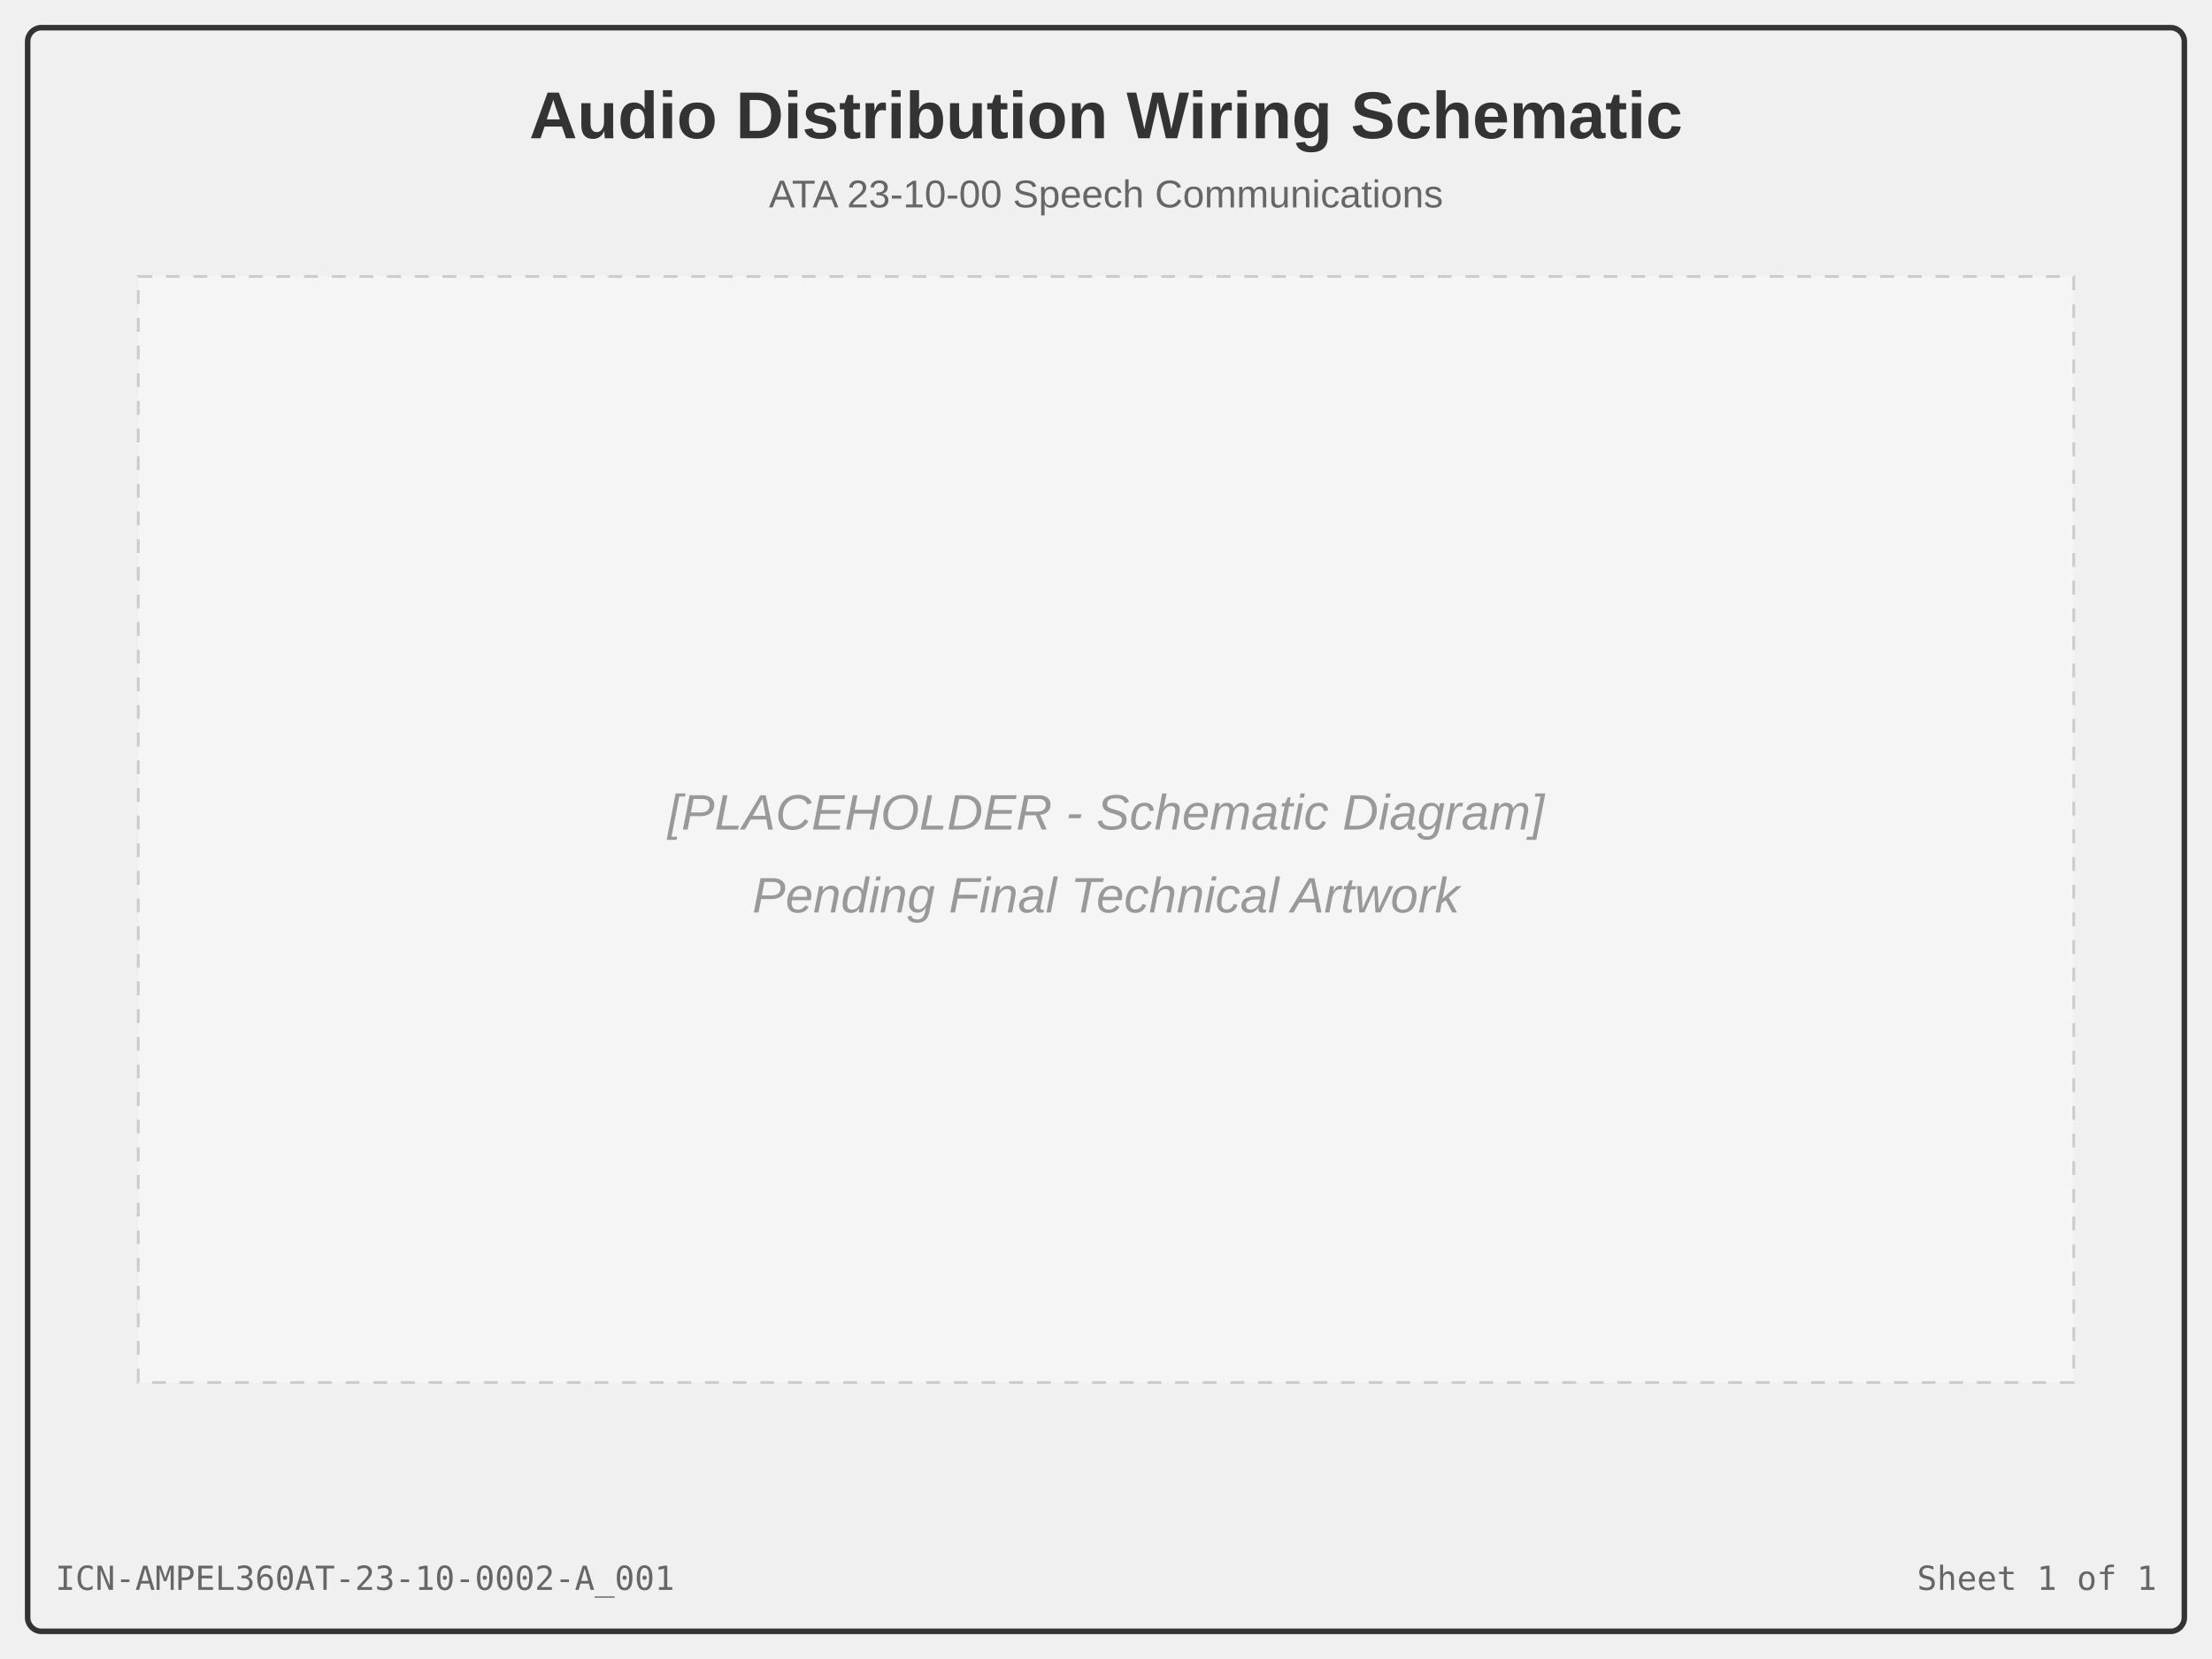
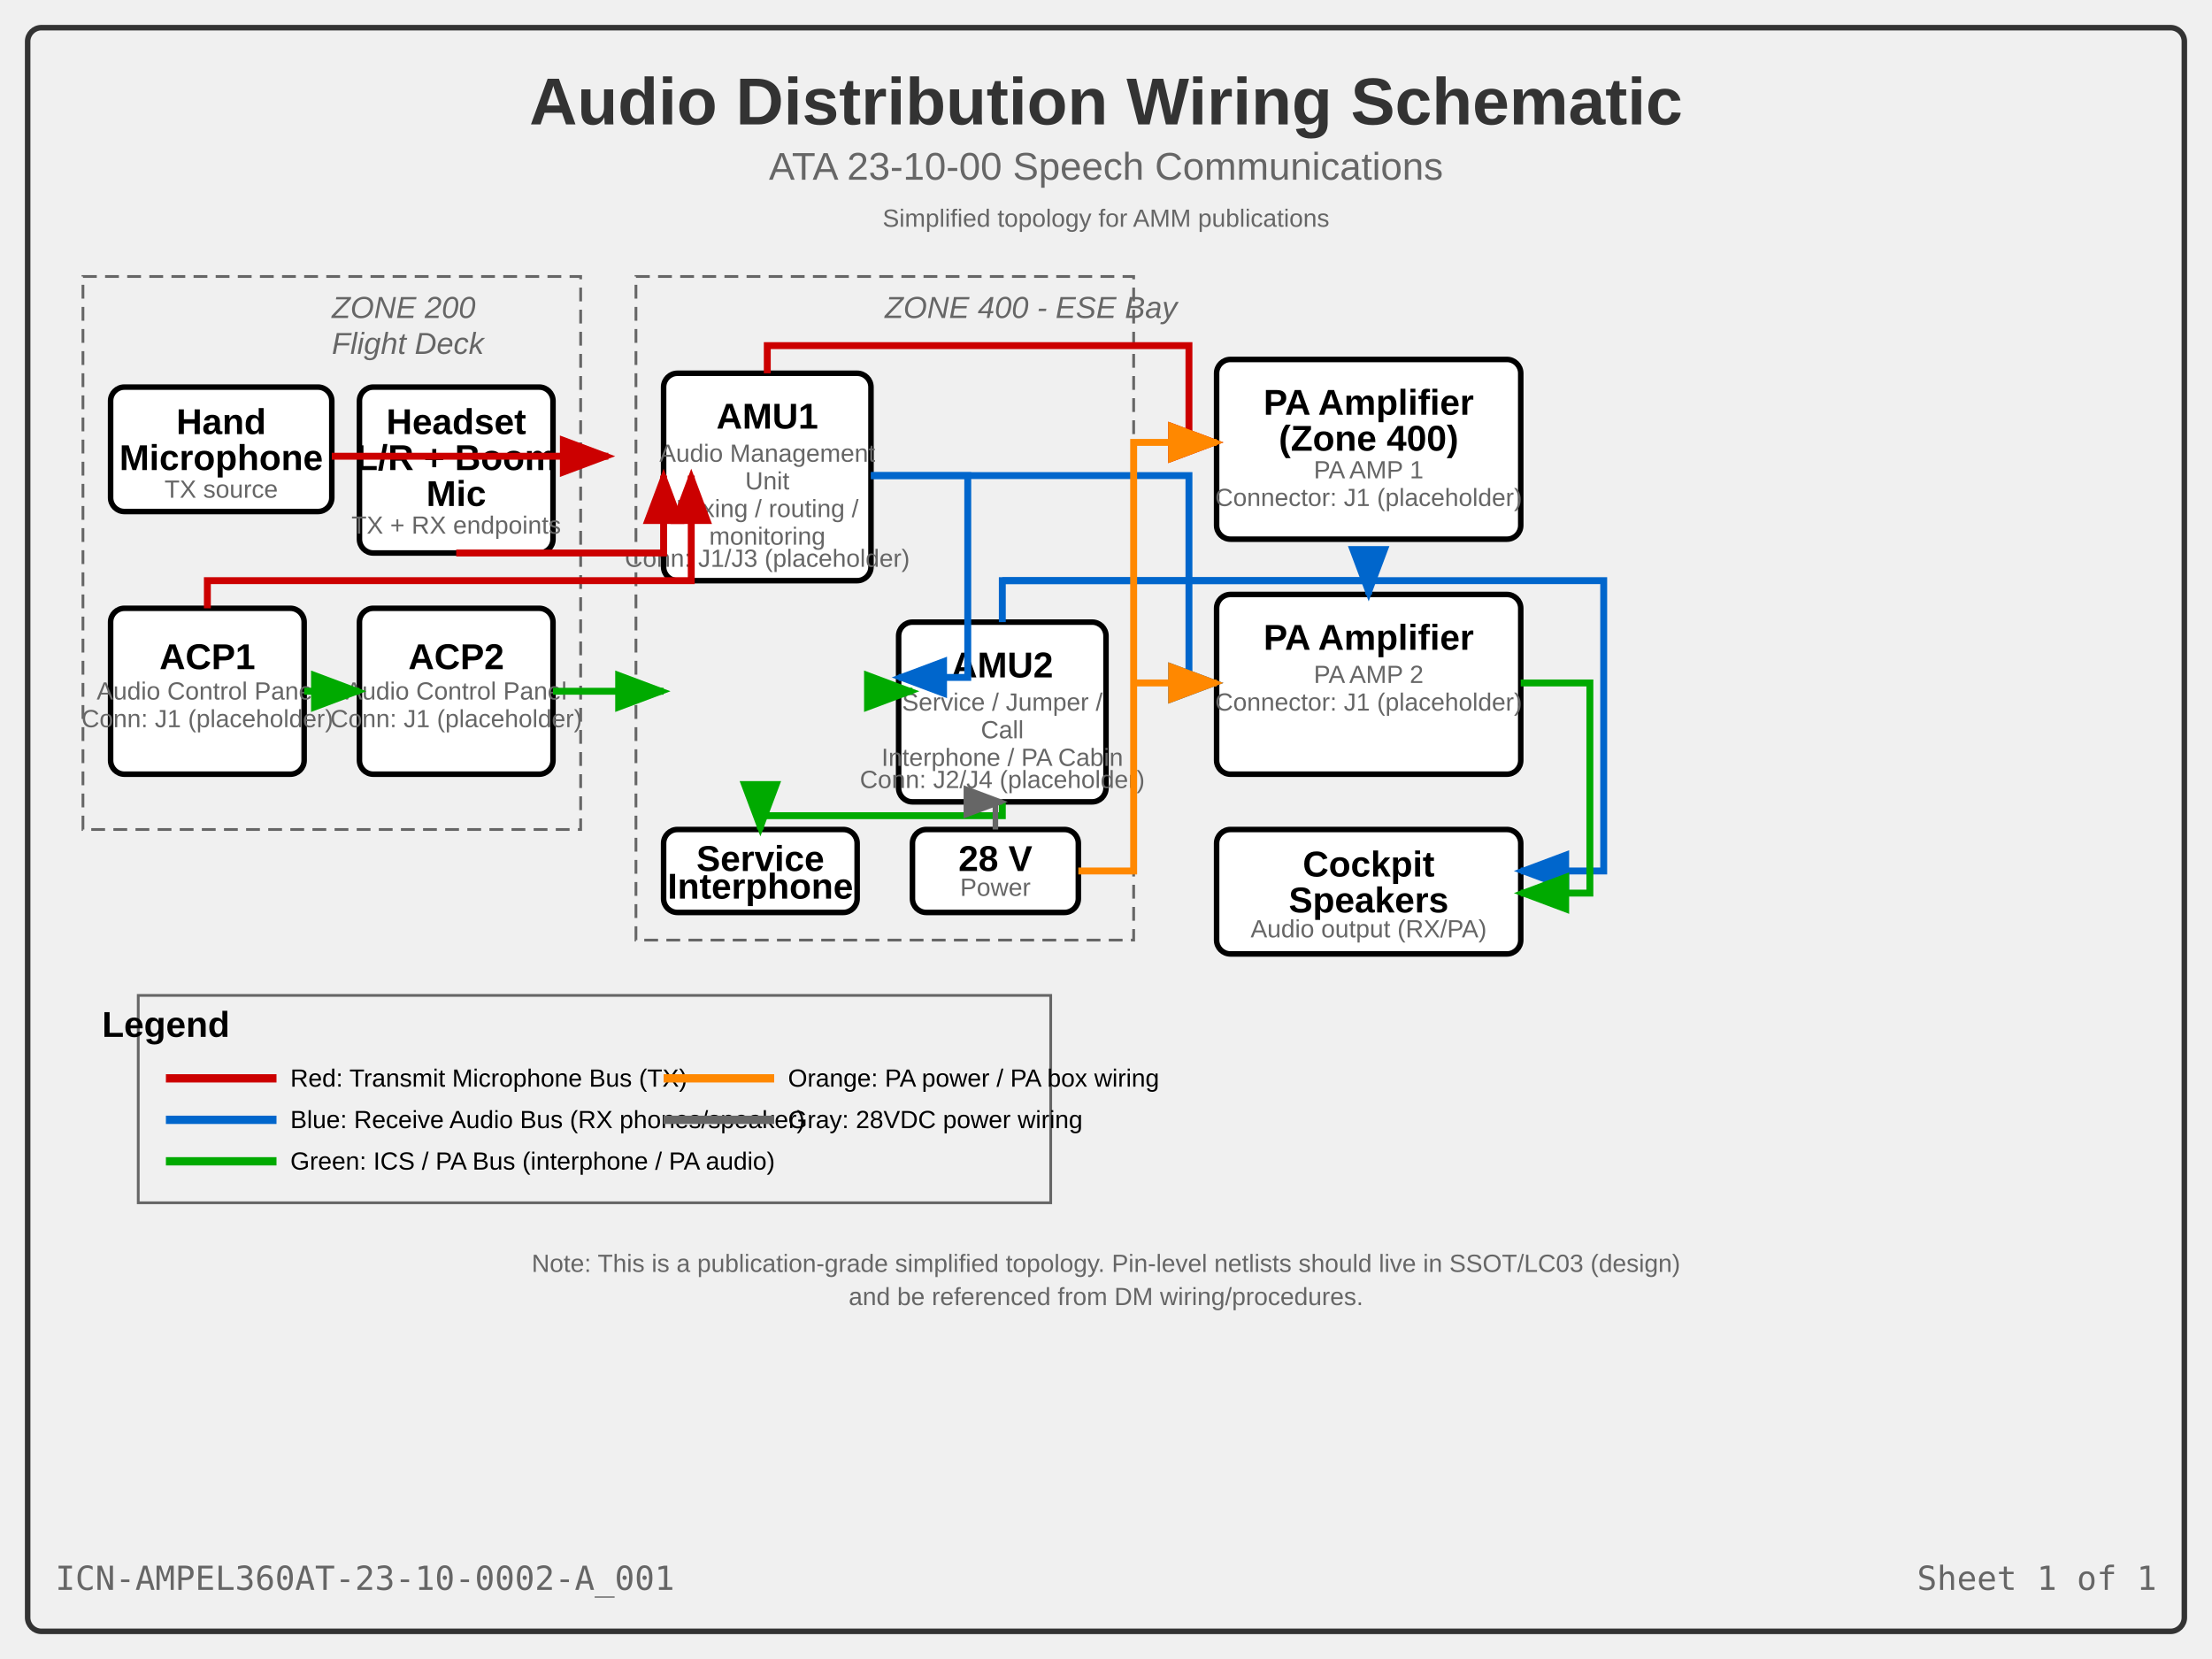
<svg xmlns="http://www.w3.org/2000/svg" viewBox="0 0 800 600" width="800" height="600">
  <defs>
    <style type="text/css">
      .border { fill: none; stroke: #333333; stroke-width: 2; }
      .title-text { font-family: Arial, sans-serif; font-size: 24px; font-weight: bold; fill: #333333; }
      .subtitle-text { font-family: Arial, sans-serif; font-size: 14px; fill: #666666; }
-       .placeholder-text { font-family: Arial, sans-serif; font-size: 18px; fill: #999999; font-style: italic; }
      .icn-label { font-family: monospace; font-size: 12px; fill: #666666; }
-       .placeholder-box { fill: #f5f5f5; stroke: #cccccc; stroke-width: 1; stroke-dasharray: 5,5; }
+       
+       /* Component boxes */
+       .component-box { fill: #ffffff; stroke: #000000; stroke-width: 2; rx: 5; }
+       .component-title { font-family: Arial, sans-serif; font-size: 13px; font-weight: bold; fill: #000000; text-anchor: middle; }
+       .component-subtitle { font-family: Arial, sans-serif; font-size: 10px; fill: #333333; text-anchor: middle; }
+       .component-detail { font-family: Arial, sans-serif; font-size: 9px; fill: #666666; text-anchor: middle; }
+       
+       /* Zone boxes */
+       .zone-box { fill: none; stroke: #666666; stroke-width: 1; stroke-dasharray: 5,3; }
+       .zone-label { font-family: Arial, sans-serif; font-size: 11px; fill: #666666; font-style: italic; }
+       
+       /* Buses - color coded */
+       .tx-bus { stroke: #CC0000; stroke-width: 3; fill: none; }
+       .rx-bus { stroke: #0066CC; stroke-width: 3; fill: none; }
+       .ics-bus { stroke: #00AA00; stroke-width: 3; fill: none; }
+       .pa-bus { stroke: #FF8800; stroke-width: 3; fill: none; }
+       .power-bus { stroke: #666666; stroke-width: 2; fill: none; }
+       
+       /* Arrows */
+       .arrow-tx { fill: none; stroke: #CC0000; stroke-width: 2.5; marker-end: url(#arrow-tx); }
+       .arrow-rx { fill: none; stroke: #0066CC; stroke-width: 2.5; marker-end: url(#arrow-rx); }
+       .arrow-ics { fill: none; stroke: #00AA00; stroke-width: 2.5; marker-end: url(#arrow-ics); }
+       .arrow-pa { fill: none; stroke: #FF8800; stroke-width: 2.5; marker-end: url(#arrow-pa); }
+       .arrow-power { fill: none; stroke: #666666; stroke-width: 2; marker-end: url(#arrow-power); }
+       
+       .legend-text { font-family: Arial, sans-serif; font-size: 9px; fill: #000000; }
+       .legend-line { stroke-width: 3; }
    </style>
+     <marker id="arrow-tx" markerWidth="8" markerHeight="8" refX="7" refY="3" orient="auto">
+       <polygon points="0 0, 8 3, 0 6" fill="#CC0000" />
+     </marker>
+     <marker id="arrow-rx" markerWidth="8" markerHeight="8" refX="7" refY="3" orient="auto">
+       <polygon points="0 0, 8 3, 0 6" fill="#0066CC" />
+     </marker>
+     <marker id="arrow-ics" markerWidth="8" markerHeight="8" refX="7" refY="3" orient="auto">
+       <polygon points="0 0, 8 3, 0 6" fill="#00AA00" />
+     </marker>
+     <marker id="arrow-pa" markerWidth="8" markerHeight="8" refX="7" refY="3" orient="auto">
+       <polygon points="0 0, 8 3, 0 6" fill="#FF8800" />
+     </marker>
+     <marker id="arrow-power" markerWidth="8" markerHeight="8" refX="7" refY="3" orient="auto">
+       <polygon points="0 0, 8 3, 0 6" fill="#666666" />
+     </marker>
  </defs>
  <rect class="border" x="10" y="10" width="780" height="580" rx="5" ry="5" />
-   <text class="title-text" x="400" y="50" text-anchor="middle">Audio Distribution Wiring Schematic</text>
-   <text class="subtitle-text" x="400" y="75" text-anchor="middle">ATA 23-10-00 Speech Communications</text>
-   <rect class="placeholder-box" x="50" y="100" width="700" height="400" />
-   <text class="placeholder-text" x="400" y="300" text-anchor="middle">
-     [PLACEHOLDER - Schematic Diagram]
-   </text>
-   <text class="placeholder-text" x="400" y="330" text-anchor="middle">
-     Pending Final Technical Artwork
-   </text>
+   <text class="title-text" x="400" y="45" text-anchor="middle">Audio Distribution Wiring Schematic</text>
+   <text class="subtitle-text" x="400" y="65" text-anchor="middle">ATA 23-10-00 Speech Communications</text>
+   <text class="component-detail" x="400" y="82" text-anchor="middle">Simplified topology for AMM publications</text>
+   <rect class="zone-box" x="30" y="100" width="180" height="200" />
+   <text class="zone-label" x="120" y="115">ZONE 200</text>
+   <text class="zone-label" x="120" y="128">Flight Deck</text>
+   <g id="hand-mic">
+     <rect class="component-box" x="40" y="140" width="80" height="45" />
+     <text class="component-title" x="80" y="157">Hand</text>
+     <text class="component-title" x="80" y="170">Microphone</text>
+     <text class="component-detail" x="80" y="180">TX source</text>
+   </g>
+   <g id="headset">
+     <rect class="component-box" x="130" y="140" width="70" height="60" />
+     <text class="component-title" x="165" y="157">Headset</text>
+     <text class="component-title" x="165" y="170">L/R + Boom</text>
+     <text class="component-title" x="165" y="183">Mic</text>
+     <text class="component-detail" x="165" y="193">TX + RX endpoints</text>
+   </g>
+   <g id="acp1">
+     <rect class="component-box" x="40" y="220" width="70" height="60" />
+     <text class="component-title" x="75" y="242">ACP1</text>
+     <text class="component-detail" x="75" y="253">Audio Control Panel</text>
+     <text class="component-detail" x="75" y="263">Conn: J1 (placeholder)</text>
+   </g>
+   <g id="acp2">
+     <rect class="component-box" x="130" y="220" width="70" height="60" />
+     <text class="component-title" x="165" y="242">ACP2</text>
+     <text class="component-detail" x="165" y="253">Audio Control Panel</text>
+     <text class="component-detail" x="165" y="263">Conn: J1 (placeholder)</text>
+   </g>
+   <rect class="zone-box" x="230" y="100" width="180" height="240" />
+   <text class="zone-label" x="320" y="115">ZONE 400 - ESE Bay</text>
+   <g id="amu1">
+     <rect class="component-box" x="240" y="135" width="75" height="75" />
+     <text class="component-title" x="277.5" y="155">AMU1</text>
+     <text class="component-detail" x="277.5" y="167">Audio Management</text>
+     <text class="component-detail" x="277.5" y="177">Unit</text>
+     <text class="component-detail" x="277.5" y="187">Mixing / routing /</text>
+     <text class="component-detail" x="277.5" y="197">monitoring</text>
+     <text class="component-detail" x="277.5" y="205">Conn: J1/J3 (placeholder)</text>
+   </g>
+   <g id="amu2">
+     <rect class="component-box" x="325" y="225" width="75" height="65" />
+     <text class="component-title" x="362.5" y="245">AMU2</text>
+     <text class="component-detail" x="362.5" y="257">Service / Jumper /</text>
+     <text class="component-detail" x="362.5" y="267">Call</text>
+     <text class="component-detail" x="362.5" y="277">Interphone / PA Cabin</text>
+     <text class="component-detail" x="362.5" y="285">Conn: J2/J4 (placeholder)</text>
+   </g>
+   <g id="service-jacks">
+     <rect class="component-box" x="240" y="300" width="70" height="30" />
+     <text class="component-title" x="275" y="315">Service</text>
+     <text class="component-title" x="275" y="325">Interphone</text>
+   </g>
+   <g id="power-supply">
+     <rect class="component-box" x="330" y="300" width="60" height="30" />
+     <text class="component-title" x="360" y="315">28 V</text>
+     <text class="component-detail" x="360" y="324">Power</text>
+   </g>
+   <g id="pa-amp-400">
+     <rect class="component-box" x="440" y="130" width="110" height="65" />
+     <text class="component-title" x="495" y="150">PA Amplifier</text>
+     <text class="component-title" x="495" y="163">(Zone 400)</text>
+     <text class="component-detail" x="495" y="173">PA AMP 1</text>
+     <text class="component-detail" x="495" y="183">Connector: J1 (placeholder)</text>
+   </g>
+   <g id="pa-amp-2">
+     <rect class="component-box" x="440" y="215" width="110" height="65" />
+     <text class="component-title" x="495" y="235">PA Amplifier</text>
+     <text class="component-detail" x="495" y="247">PA AMP 2</text>
+     <text class="component-detail" x="495" y="257">Connector: J1 (placeholder)</text>
+   </g>
+   <g id="cockpit-speakers">
+     <rect class="component-box" x="440" y="300" width="110" height="45" />
+     <text class="component-title" x="495" y="317">Cockpit</text>
+     <text class="component-title" x="495" y="330">Speakers</text>
+     <text class="component-detail" x="495" y="339">Audio output (RX/PA)</text>
+   </g>
+   <path class="arrow-tx" d="M 120 165 L 220 165" />
+   <path class="arrow-tx" d="M 165 200 L 240 200 L 240 172" />
+   <path class="arrow-tx" d="M 75 220 L 75 210 L 250 210 L 250 172" />
+   <path class="arrow-tx" d="M 277.5 135 L 277.5 125 L 430 125 L 430 160 L 440 160" />
+   <path class="arrow-rx" d="M 315 172 L 350 172 L 350 245 L 325 245" />
+   <path class="arrow-rx" d="M 315 172 L 430 172 L 430 247 L 440 247" />
+   <path class="arrow-rx" d="M 362.5 225 L 362.5 210 L 495 210 L 495 215" />
+   <path class="arrow-rx" d="M 362.5 210 L 580 210 L 580 315 L 550 315" />
+   <path class="arrow-ics" d="M 110 250 L 130 250" />
+   <path class="arrow-ics" d="M 200 250 L 240 250" />
+   <path class="arrow-ics" d="M 315 250 L 330 250" />
+   <path class="arrow-ics" d="M 362.5 290 L 362.5 295 L 275 295 L 275 300" />
+   <path class="arrow-ics" d="M 550 247 L 575 247 L 575 323 L 550 323" />
+   <path class="arrow-pa" d="M 390 315 L 410 315 L 410 160 L 440 160" />
+   <path class="arrow-pa" d="M 410 247 L 440 247" />
+   <path class="arrow-power" d="M 360 300 L 360 290 L 362.5 290" />
+   <g id="legend">
+     <rect x="50" y="360" width="330" height="75" fill="none" stroke="#666666" stroke-width="1" />
+     <text class="component-title" x="60" y="375">Legend</text>
+     <line class="legend-line tx-bus" x1="60" y1="390" x2="100" y2="390" />
+     <text class="legend-text" x="105" y="393">Red: Transmit Microphone Bus (TX)</text>
+     <line class="legend-line rx-bus" x1="60" y1="405" x2="100" y2="405" />
+     <text class="legend-text" x="105" y="408">Blue: Receive Audio Bus (RX phones/speaker)</text>
+     <line class="legend-line ics-bus" x1="60" y1="420" x2="100" y2="420" />
+     <text class="legend-text" x="105" y="423">Green: ICS / PA Bus (interphone / PA audio)</text>
+     <line class="legend-line pa-bus" x1="240" y1="390" x2="280" y2="390" />
+     <text class="legend-text" x="285" y="393">Orange: PA power / PA box wiring</text>
+     <line class="legend-line power-bus" x1="240" y1="405" x2="280" y2="405" />
+     <text class="legend-text" x="285" y="408">Gray: 28VDC power wiring</text>
+   </g>
+   <text class="component-detail" x="400" y="460" text-anchor="middle">Note: This is a publication-grade simplified topology. Pin-level netlists should live in SSOT/LC03 (design)</text>
+   <text class="component-detail" x="400" y="472" text-anchor="middle">and be referenced from DM wiring/procedures.</text>
  <text class="icn-label" x="20" y="575">ICN-AMPEL360AT-23-10-0002-A_001</text>
  <text class="icn-label" x="780" y="575" text-anchor="end">Sheet 1 of 1</text>
</svg>
